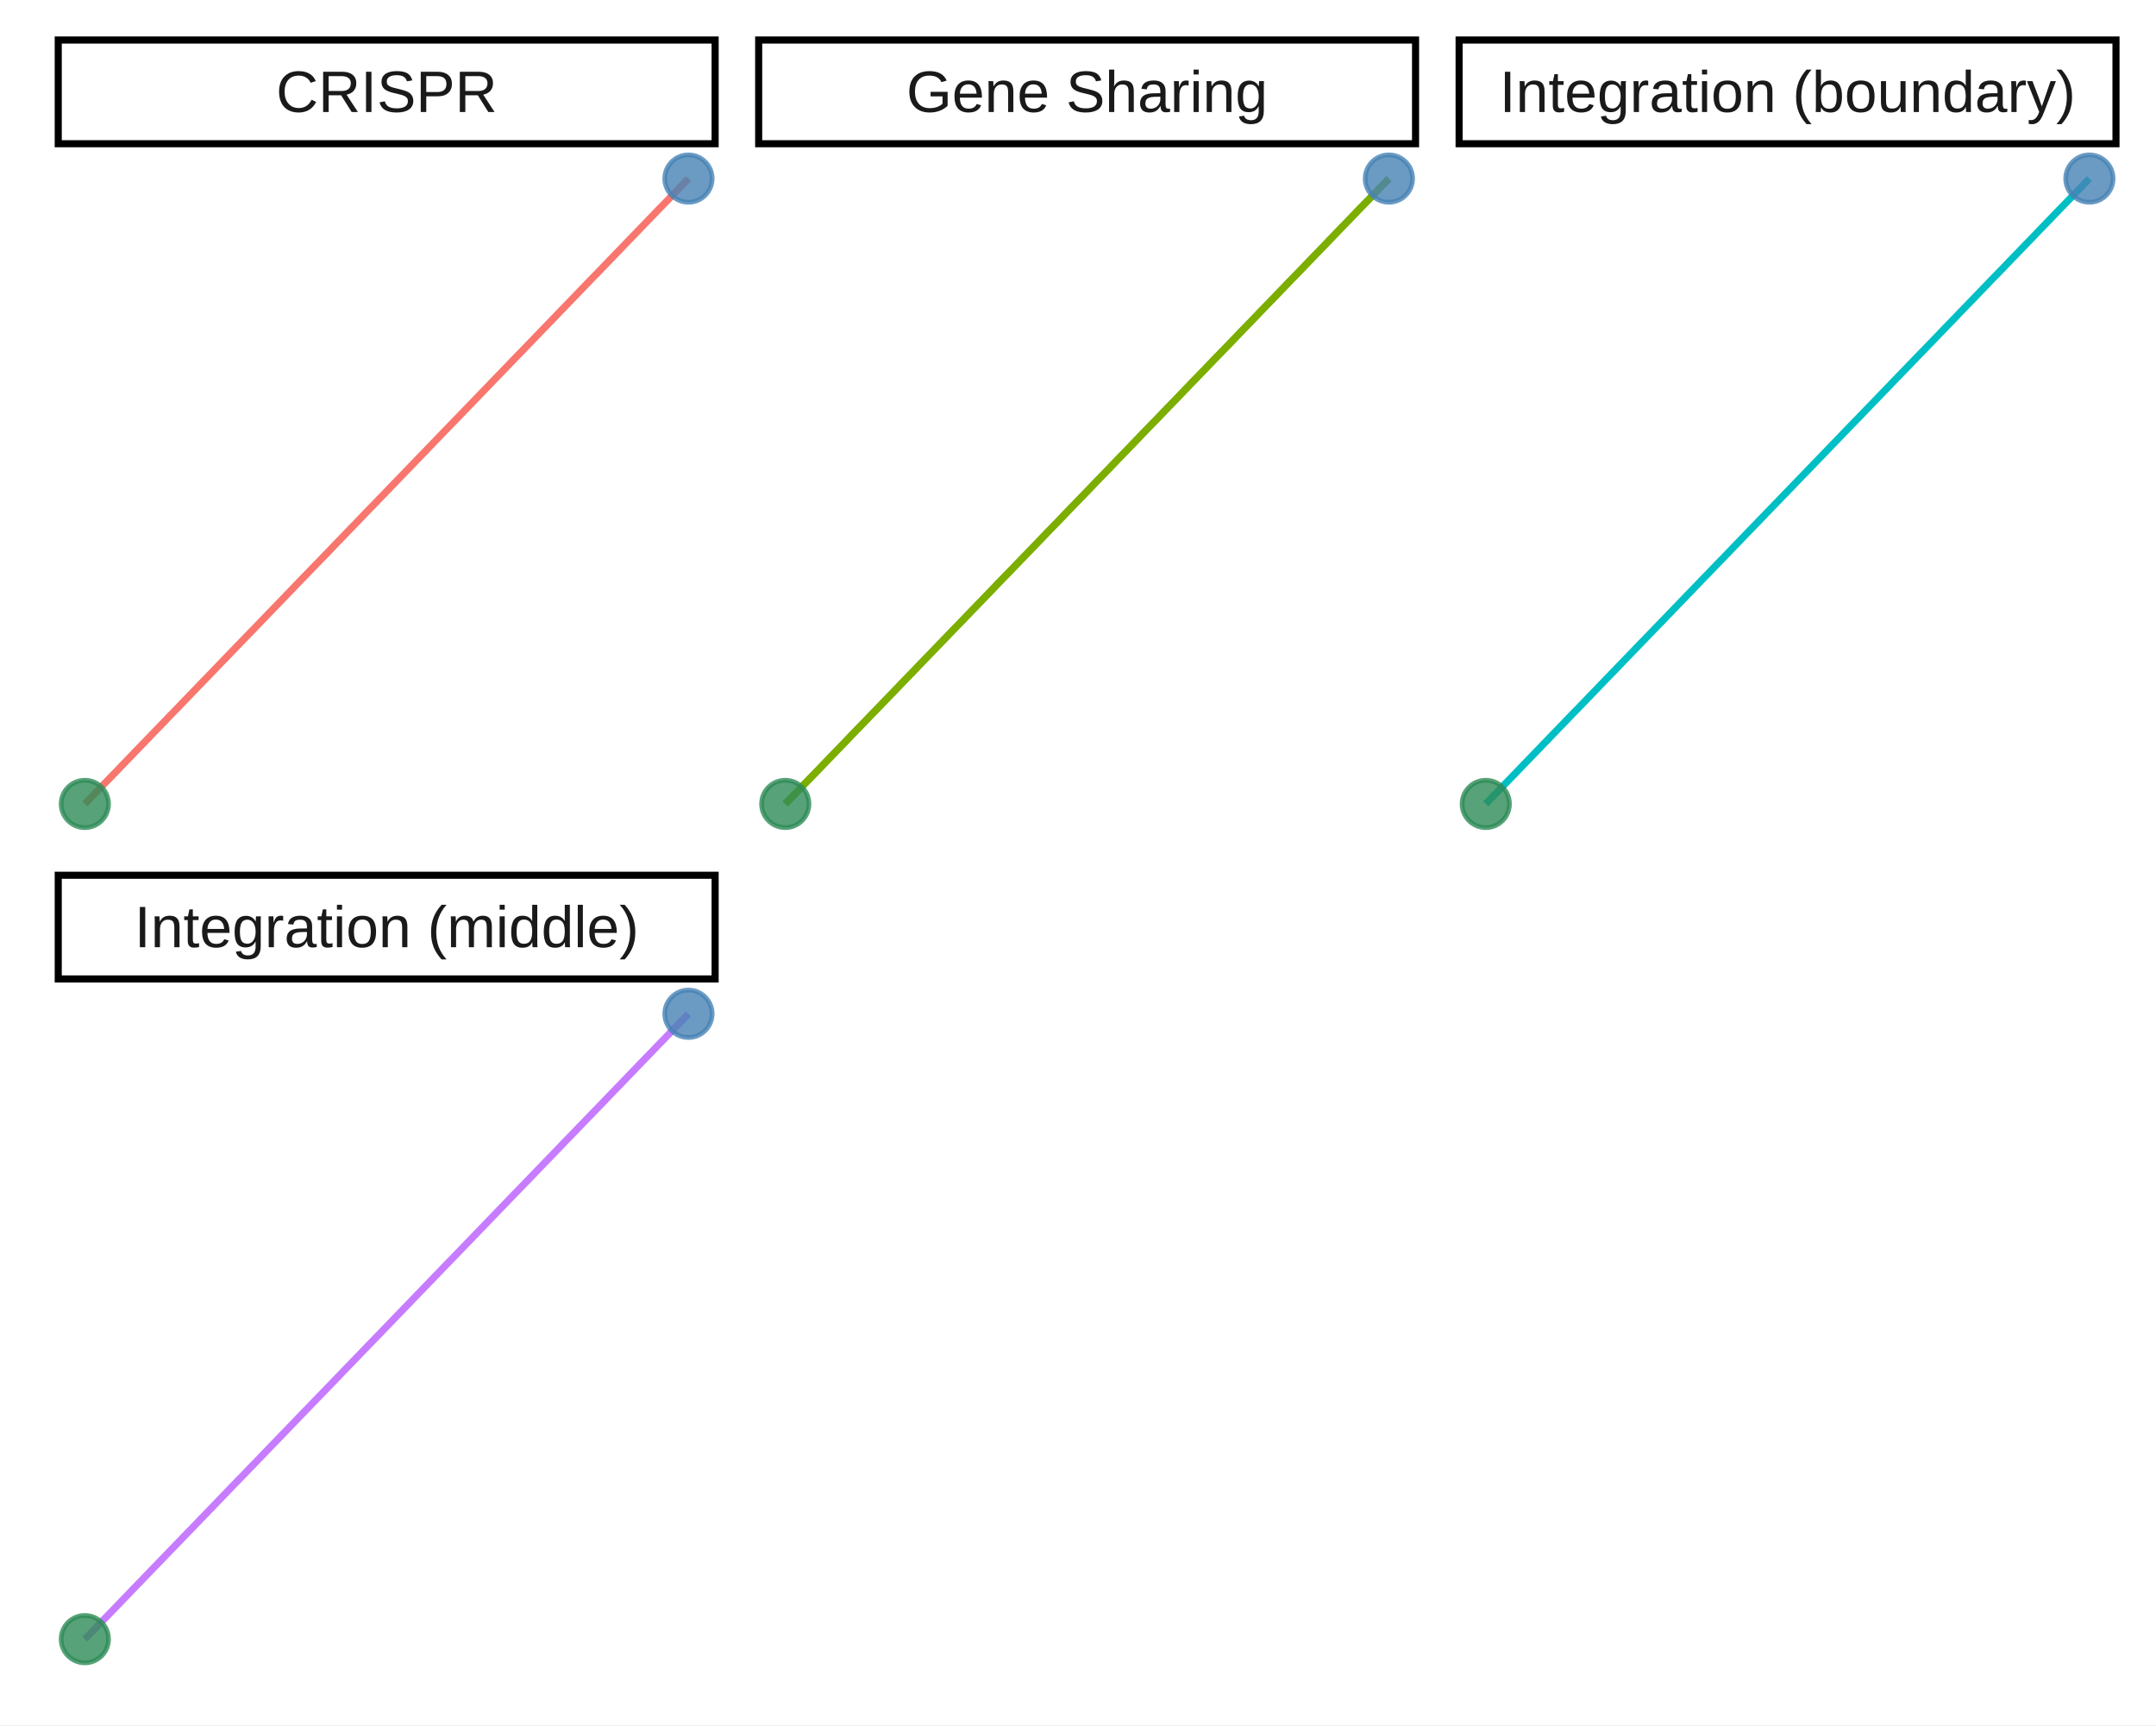
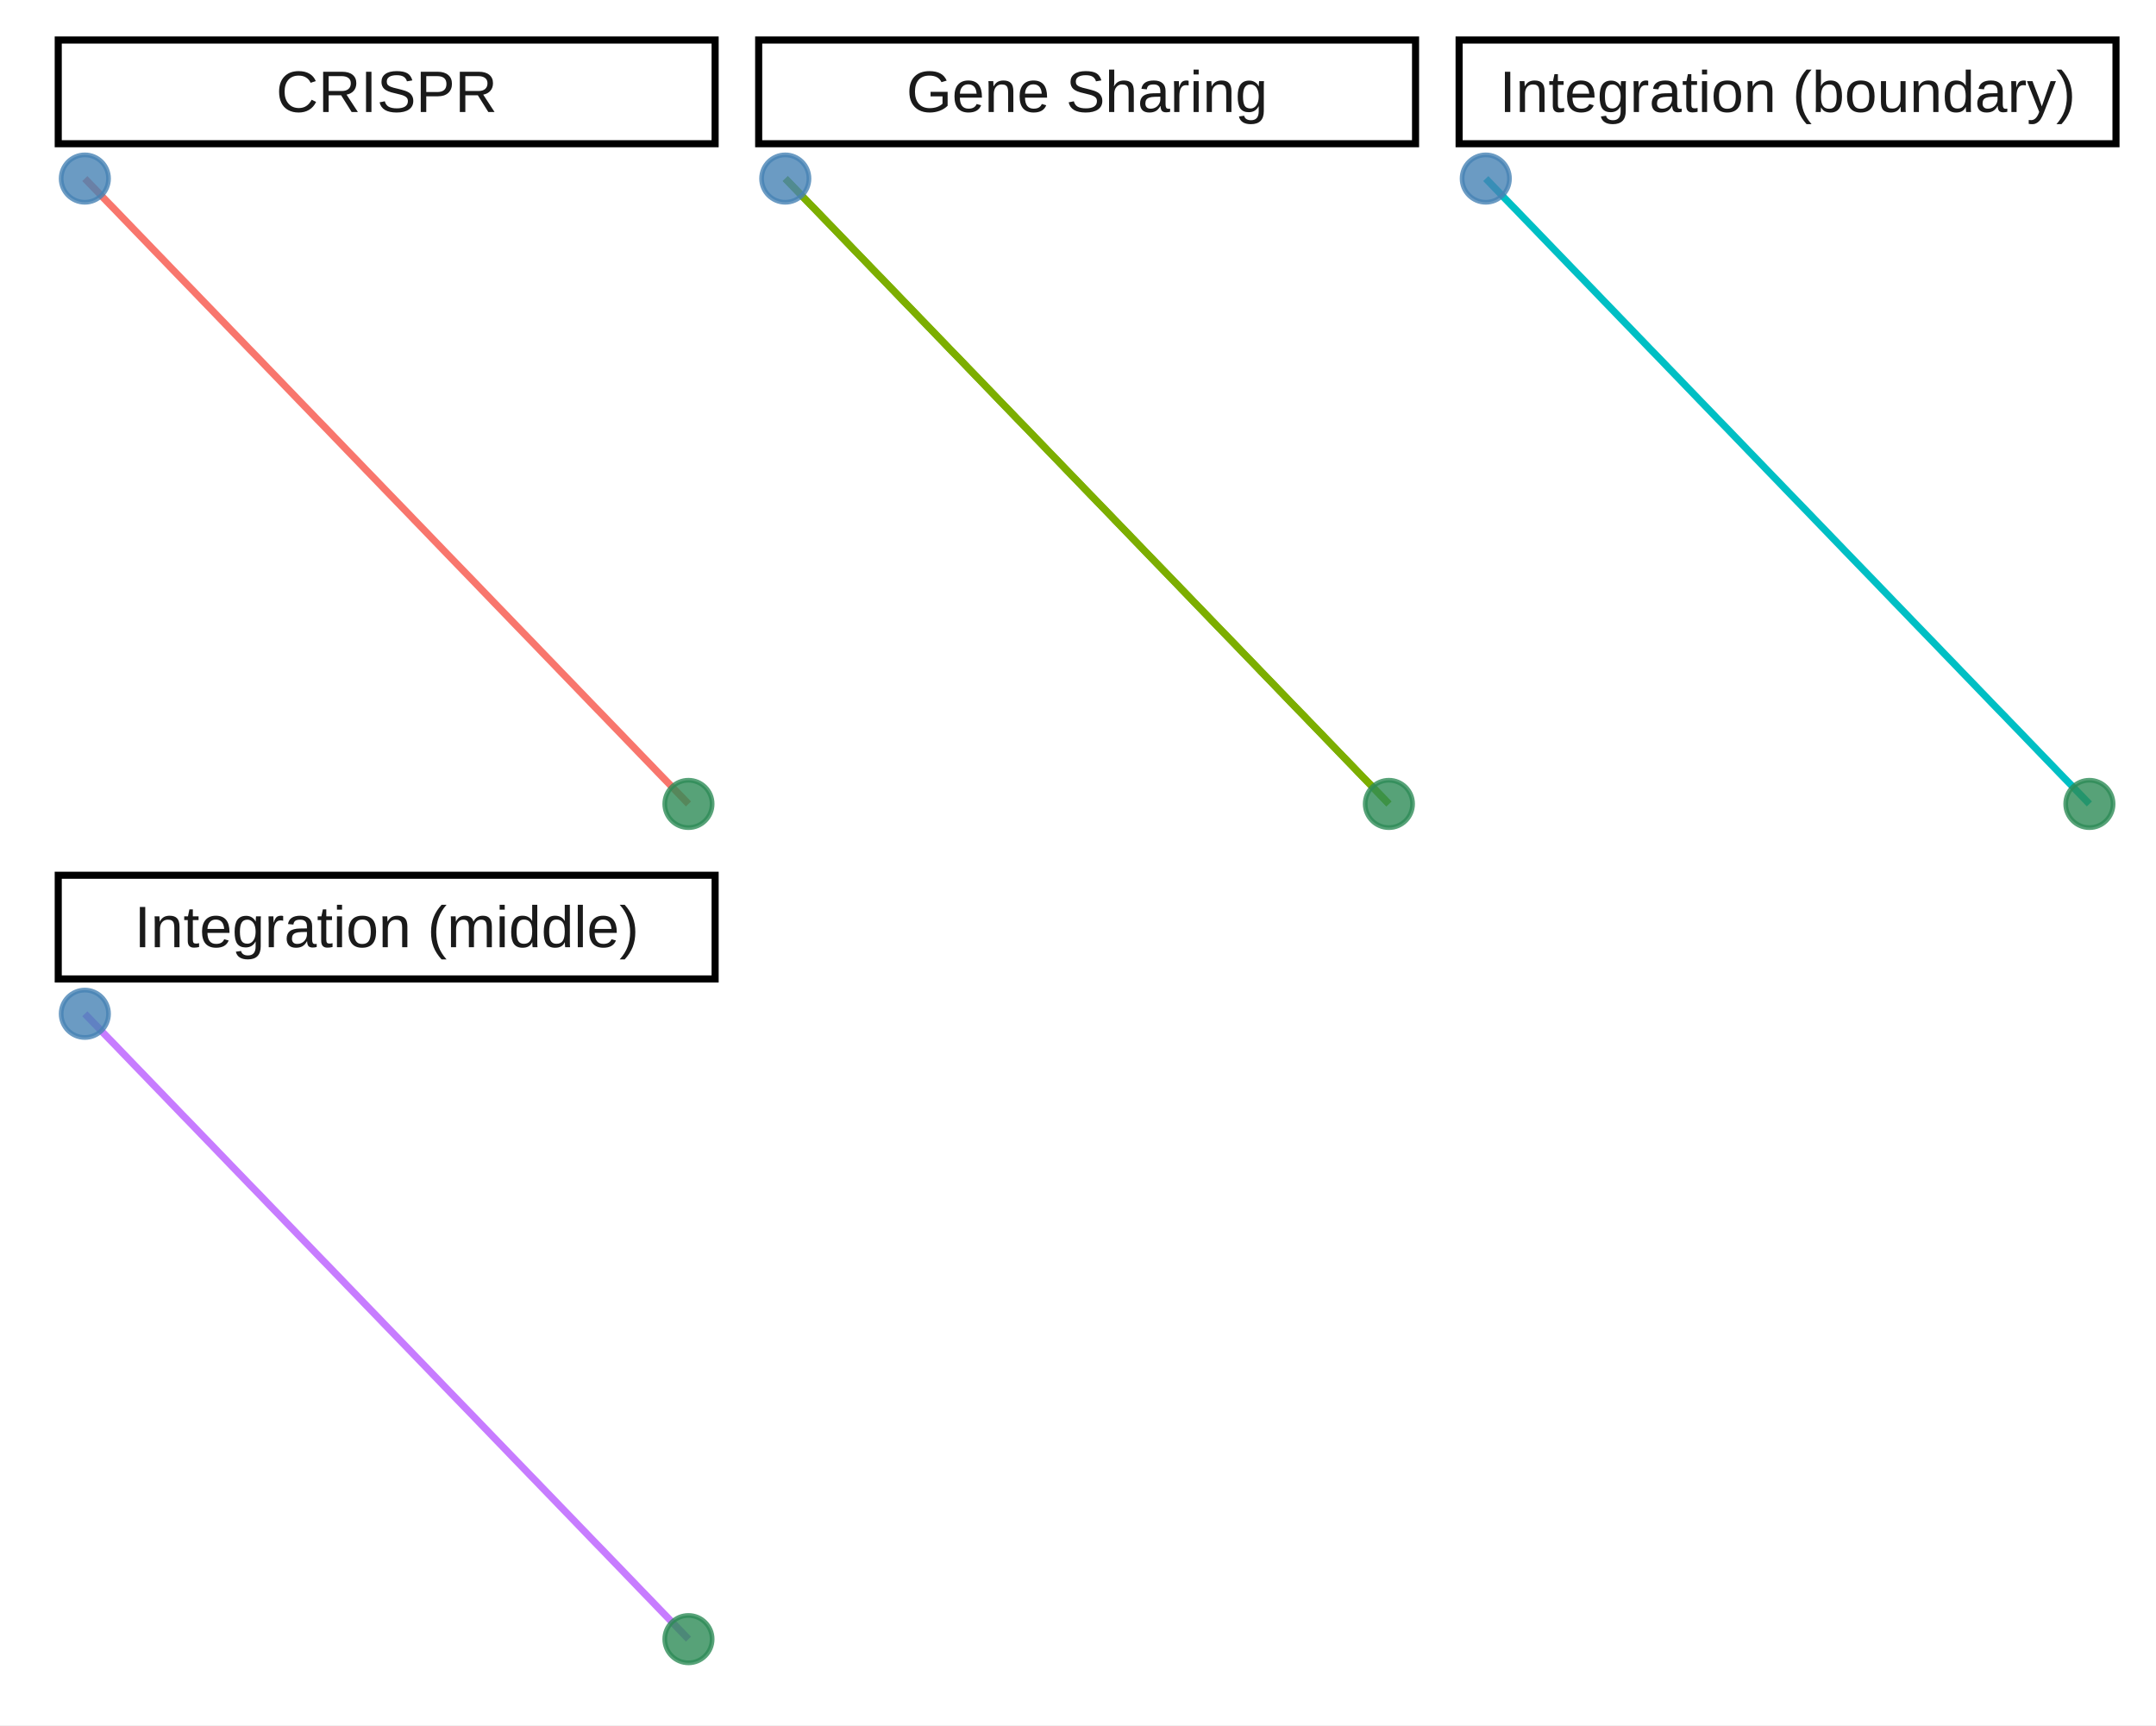
<svg xmlns="http://www.w3.org/2000/svg" width="324.00pt" height="259.20pt" viewBox="0 0 324.00 259.20">
  <g class="svglite">
    <defs>
      <style type="text/css">
    .svglite line, .svglite polyline, .svglite polygon, .svglite path, .svglite rect, .svglite circle {
      fill: none;
      stroke: #000000;
      stroke-linecap: round;
      stroke-linejoin: round;
      stroke-miterlimit: 10.00;
    }
    .svglite text {
      white-space: pre;
    }
    .svglite g.glyphgroup path {
      fill: inherit;
      stroke: none;
    }
  </style>
    </defs>
    <rect width="100%" height="100%" style="stroke: none; fill: #FFFFFF;" />
    <defs>
      <clipPath id="cpMC4wMHwzMjQuMDB8MC4wMHwyNTkuMjA=">
        <rect x="0.00" y="0.00" width="324.00" height="259.20" />
      </clipPath>
    </defs>
    <g clip-path="url(#cpMC4wMHwzMjQuMDB8MC4wMHwyNTkuMjA=)">
      <rect x="0" y="0" width="324.00" height="259.20" style="stroke-width: 1.07; stroke: #FFFFFF; fill: #FFFFFF;" />
    </g>
    <defs>
      <clipPath id="cpOC4yMnwxMDguMDB8MjIuMTN8MTI1LjQ5">
        <rect x="8.22" y="22.13" width="99.78" height="103.36" />
      </clipPath>
    </defs>
    <g clip-path="url(#cpOC4yMnwxMDguMDB8MjIuMTN8MTI1LjQ5)">
      <rect x="8.22" y="22.13" width="99.78" height="103.36" style="stroke-width: 1.07; stroke: none; fill: #FFFFFF;" />
-       <polyline points="12.75,120.79 13.67,119.84 14.59,118.89 15.50,117.94 16.42,117.00 17.34,116.05 18.25,115.10 19.17,114.15 20.08,113.20 21.00,112.25 21.92,111.30 22.83,110.35 23.75,109.40 24.67,108.45 25.58,107.50 26.50,106.56 27.41,105.61 28.33,104.66 29.25,103.71 30.16,102.76 31.08,101.81 32.00,100.86 32.91,99.91 33.83,98.96 34.74,98.01 35.66,97.06 36.58,96.11 37.49,95.17 38.41,94.22 39.33,93.27 40.24,92.32 41.16,91.37 42.08,90.42 42.99,89.47 43.91,88.52 44.82,87.57 45.74,86.62 46.66,85.67 47.57,84.73 48.49,83.78 49.41,82.83 50.32,81.88 51.24,80.93 52.15,79.98 53.07,79.03 53.99,78.08 54.90,77.13 55.82,76.18 56.74,75.23 57.65,74.29 58.57,73.34 59.48,72.39 60.40,71.44 61.32,70.49 62.23,69.54 63.15,68.59 64.07,67.64 64.98,66.69 65.90,65.74 66.81,64.79 67.73,63.84 68.65,62.90 69.56,61.95 70.48,61.00 71.40,60.05 72.31,59.10 73.23,58.15 74.14,57.20 75.06,56.25 75.98,55.30 76.89,54.35 77.81,53.40 78.73,52.46 79.64,51.51 80.56,50.56 81.47,49.61 82.39,48.66 83.31,47.71 84.22,46.76 85.14,45.81 86.06,44.86 86.97,43.91 87.89,42.96 88.80,42.01 89.72,41.07 90.64,40.12 91.55,39.17 92.47,38.22 93.39,37.27 94.30,36.32 95.22,35.37 96.13,34.42 97.05,33.47 97.97,32.52 98.88,31.57 99.80,30.63 100.72,29.68 101.63,28.73 102.55,27.78 103.46,26.83 " style="stroke-width: 1.07; stroke: #F8766D; stroke-linecap: butt;" />
-       <circle cx="12.75" cy="120.79" r="3.56" style="stroke-width: 0.71; stroke: #2E8B57; stroke-opacity: 0.80; fill: #2E8B57; fill-opacity: 0.80;" />
-       <circle cx="103.46" cy="26.83" r="3.56" style="stroke-width: 0.71; stroke: #4682B4; stroke-opacity: 0.80; fill: #4682B4; fill-opacity: 0.80;" />
+       <polyline points="103.46,120.79 102.55,119.84 101.63,118.89 100.72,117.94 99.80,117.00 98.88,116.05 97.97,115.10 97.05,114.15 96.13,113.20 95.22,112.25 94.30,111.30 93.39,110.35 92.47,109.40 91.55,108.45 90.64,107.50 89.72,106.56 88.80,105.61 87.89,104.66 86.97,103.71 86.06,102.76 85.14,101.81 84.22,100.86 83.31,99.91 82.39,98.96 81.47,98.01 80.56,97.06 79.64,96.11 78.73,95.17 77.81,94.22 76.89,93.27 75.98,92.32 75.06,91.37 74.14,90.42 73.23,89.47 72.31,88.52 71.40,87.57 70.48,86.62 69.56,85.67 68.65,84.73 67.73,83.78 66.81,82.83 65.90,81.88 64.98,80.93 64.07,79.98 63.15,79.03 62.23,78.08 61.32,77.13 60.40,76.18 59.48,75.23 58.57,74.29 57.65,73.34 56.74,72.39 55.82,71.44 54.90,70.49 53.99,69.54 53.07,68.59 52.15,67.64 51.24,66.69 50.32,65.74 49.41,64.79 48.49,63.84 47.57,62.90 46.66,61.95 45.74,61.00 44.82,60.05 43.91,59.10 42.99,58.15 42.08,57.20 41.16,56.25 40.24,55.30 39.33,54.35 38.41,53.40 37.49,52.46 36.58,51.51 35.66,50.56 34.74,49.61 33.83,48.66 32.91,47.71 32.00,46.76 31.08,45.81 30.16,44.86 29.25,43.91 28.33,42.96 27.41,42.01 26.50,41.07 25.58,40.12 24.67,39.17 23.75,38.22 22.83,37.27 21.92,36.32 21.00,35.37 20.08,34.42 19.17,33.47 18.25,32.52 17.34,31.57 16.42,30.63 15.50,29.68 14.59,28.73 13.67,27.78 12.75,26.83 " style="stroke-width: 1.07; stroke: #F8766D; stroke-linecap: butt;" />
+       <circle cx="103.46" cy="120.79" r="3.56" style="stroke-width: 0.71; stroke: #2E8B57; stroke-opacity: 0.80; fill: #2E8B57; fill-opacity: 0.80;" />
+       <circle cx="12.75" cy="26.83" r="3.56" style="stroke-width: 0.71; stroke: #4682B4; stroke-opacity: 0.80; fill: #4682B4; fill-opacity: 0.80;" />
    </g>
    <g clip-path="url(#cpMC4wMHwzMjQuMDB8MC4wMHwyNTkuMjA=)">
</g>
    <defs>
      <clipPath id="cpOC4yMnwxMDguMDB8MTQ3LjYyfDI1MC45OA==">
        <rect x="8.22" y="147.62" width="99.78" height="103.36" />
      </clipPath>
    </defs>
    <g clip-path="url(#cpOC4yMnwxMDguMDB8MTQ3LjYyfDI1MC45OA==)">
      <rect x="8.22" y="147.62" width="99.78" height="103.36" style="stroke-width: 1.07; stroke: none; fill: #FFFFFF;" />
-       <polyline points="12.75,246.28 13.67,245.33 14.59,244.38 15.50,243.44 16.42,242.49 17.34,241.54 18.25,240.59 19.17,239.64 20.08,238.69 21.00,237.74 21.92,236.79 22.83,235.84 23.75,234.89 24.67,233.94 25.58,232.99 26.50,232.05 27.41,231.10 28.33,230.15 29.25,229.20 30.16,228.25 31.08,227.30 32.00,226.35 32.91,225.40 33.83,224.45 34.74,223.50 35.66,222.55 36.58,221.61 37.49,220.66 38.41,219.71 39.33,218.76 40.24,217.81 41.16,216.86 42.08,215.91 42.99,214.96 43.91,214.01 44.82,213.06 45.74,212.11 46.66,211.16 47.57,210.22 48.49,209.27 49.41,208.32 50.32,207.37 51.24,206.42 52.15,205.47 53.07,204.52 53.99,203.57 54.90,202.62 55.82,201.67 56.74,200.72 57.65,199.78 58.57,198.83 59.48,197.88 60.40,196.93 61.32,195.98 62.23,195.03 63.15,194.08 64.07,193.13 64.98,192.18 65.90,191.23 66.81,190.28 67.73,189.34 68.65,188.39 69.56,187.44 70.48,186.49 71.40,185.54 72.31,184.59 73.23,183.64 74.14,182.69 75.06,181.74 75.98,180.79 76.89,179.84 77.81,178.89 78.73,177.95 79.64,177.00 80.56,176.05 81.47,175.10 82.39,174.15 83.31,173.20 84.22,172.25 85.14,171.30 86.06,170.35 86.97,169.40 87.89,168.45 88.80,167.51 89.72,166.56 90.64,165.61 91.55,164.66 92.47,163.71 93.39,162.76 94.30,161.81 95.22,160.86 96.13,159.91 97.05,158.96 97.97,158.01 98.88,157.06 99.80,156.12 100.72,155.17 101.63,154.22 102.55,153.27 103.46,152.32 " style="stroke-width: 1.07; stroke: #C77CFF; stroke-linecap: butt;" />
-       <circle cx="12.75" cy="246.28" r="3.56" style="stroke-width: 0.71; stroke: #2E8B57; stroke-opacity: 0.80; fill: #2E8B57; fill-opacity: 0.80;" />
-       <circle cx="103.46" cy="152.32" r="3.56" style="stroke-width: 0.71; stroke: #4682B4; stroke-opacity: 0.80; fill: #4682B4; fill-opacity: 0.80;" />
+       <polyline points="103.46,246.28 102.55,245.33 101.63,244.38 100.72,243.44 99.80,242.49 98.88,241.54 97.97,240.59 97.05,239.64 96.13,238.69 95.22,237.74 94.30,236.79 93.39,235.84 92.47,234.89 91.55,233.94 90.64,232.99 89.72,232.05 88.80,231.10 87.89,230.15 86.97,229.20 86.06,228.25 85.14,227.30 84.22,226.35 83.31,225.40 82.39,224.45 81.47,223.50 80.56,222.55 79.64,221.61 78.73,220.66 77.81,219.71 76.89,218.76 75.98,217.81 75.06,216.86 74.14,215.91 73.23,214.96 72.31,214.01 71.40,213.06 70.48,212.11 69.56,211.16 68.65,210.22 67.73,209.27 66.81,208.32 65.90,207.37 64.98,206.42 64.07,205.47 63.15,204.52 62.23,203.57 61.32,202.62 60.40,201.67 59.48,200.72 58.57,199.78 57.65,198.83 56.74,197.88 55.82,196.93 54.90,195.98 53.99,195.03 53.07,194.08 52.15,193.13 51.24,192.18 50.32,191.23 49.41,190.28 48.49,189.34 47.57,188.39 46.66,187.44 45.74,186.49 44.82,185.54 43.91,184.59 42.99,183.64 42.08,182.69 41.16,181.74 40.24,180.79 39.33,179.84 38.41,178.89 37.49,177.95 36.58,177.00 35.66,176.05 34.74,175.10 33.83,174.15 32.91,173.20 32.00,172.25 31.08,171.30 30.16,170.35 29.25,169.40 28.33,168.45 27.41,167.51 26.50,166.56 25.58,165.61 24.67,164.66 23.75,163.71 22.83,162.76 21.92,161.81 21.00,160.86 20.08,159.91 19.17,158.96 18.25,158.01 17.34,157.06 16.42,156.12 15.50,155.17 14.59,154.22 13.67,153.27 12.75,152.32 " style="stroke-width: 1.07; stroke: #C77CFF; stroke-linecap: butt;" />
+       <circle cx="103.46" cy="246.28" r="3.56" style="stroke-width: 0.71; stroke: #2E8B57; stroke-opacity: 0.80; fill: #2E8B57; fill-opacity: 0.80;" />
+       <circle cx="12.75" cy="152.32" r="3.56" style="stroke-width: 0.71; stroke: #4682B4; stroke-opacity: 0.80; fill: #4682B4; fill-opacity: 0.80;" />
    </g>
    <g clip-path="url(#cpMC4wMHwzMjQuMDB8MC4wMHwyNTkuMjA=)">
</g>
    <defs>
      <clipPath id="cpMTEzLjQ4fDIxMy4yNnwyMi4xM3wxMjUuNDk=">
        <rect x="113.48" y="22.13" width="99.78" height="103.36" />
      </clipPath>
    </defs>
    <g clip-path="url(#cpMTEzLjQ4fDIxMy4yNnwyMi4xM3wxMjUuNDk=)">
      <rect x="113.48" y="22.13" width="99.78" height="103.36" style="stroke-width: 1.07; stroke: none; fill: #FFFFFF;" />
-       <polyline points="118.01,120.79 118.93,119.84 119.85,118.89 120.76,117.94 121.68,117.00 122.60,116.05 123.51,115.10 124.43,114.15 125.35,113.20 126.26,112.25 127.18,111.30 128.09,110.35 129.01,109.40 129.93,108.45 130.84,107.50 131.76,106.56 132.68,105.61 133.59,104.66 134.51,103.71 135.42,102.76 136.34,101.81 137.26,100.86 138.17,99.91 139.09,98.96 140.01,98.01 140.92,97.06 141.84,96.11 142.75,95.17 143.67,94.22 144.59,93.27 145.50,92.32 146.42,91.37 147.34,90.42 148.25,89.47 149.17,88.52 150.08,87.57 151.00,86.62 151.92,85.67 152.83,84.73 153.75,83.78 154.67,82.83 155.58,81.88 156.50,80.93 157.41,79.98 158.33,79.03 159.25,78.08 160.16,77.13 161.08,76.18 162.00,75.23 162.91,74.29 163.83,73.34 164.74,72.39 165.66,71.44 166.58,70.49 167.49,69.54 168.41,68.59 169.33,67.64 170.24,66.69 171.16,65.74 172.07,64.79 172.99,63.84 173.91,62.90 174.82,61.95 175.74,61.00 176.66,60.05 177.57,59.10 178.49,58.15 179.40,57.20 180.32,56.25 181.24,55.30 182.15,54.35 183.07,53.40 183.99,52.46 184.90,51.51 185.82,50.56 186.73,49.61 187.65,48.66 188.57,47.71 189.48,46.76 190.40,45.81 191.32,44.86 192.23,43.91 193.15,42.96 194.06,42.01 194.98,41.07 195.90,40.12 196.81,39.17 197.73,38.22 198.65,37.27 199.56,36.32 200.48,35.37 201.39,34.42 202.31,33.47 203.23,32.52 204.14,31.57 205.06,30.63 205.98,29.68 206.89,28.73 207.81,27.78 208.72,26.83 " style="stroke-width: 1.07; stroke: #7CAE00; stroke-linecap: butt;" />
-       <polyline points="118.01,120.79 118.93,119.84 119.85,118.89 120.76,117.94 121.68,117.00 122.60,116.05 123.51,115.10 124.43,114.15 125.35,113.20 126.26,112.25 127.18,111.30 128.09,110.35 129.01,109.40 129.93,108.45 130.84,107.50 131.76,106.56 132.68,105.61 133.59,104.66 134.51,103.71 135.42,102.76 136.34,101.81 137.26,100.86 138.17,99.91 139.09,98.96 140.01,98.01 140.92,97.06 141.84,96.11 142.75,95.17 143.67,94.22 144.59,93.27 145.50,92.32 146.42,91.37 147.34,90.42 148.25,89.47 149.17,88.52 150.08,87.57 151.00,86.62 151.92,85.67 152.83,84.73 153.75,83.78 154.67,82.83 155.58,81.88 156.50,80.93 157.41,79.98 158.33,79.03 159.25,78.08 160.16,77.13 161.08,76.18 162.00,75.23 162.91,74.29 163.83,73.34 164.74,72.39 165.66,71.44 166.58,70.49 167.49,69.54 168.41,68.59 169.33,67.64 170.24,66.69 171.16,65.74 172.07,64.79 172.99,63.84 173.91,62.90 174.82,61.95 175.74,61.00 176.66,60.05 177.57,59.10 178.49,58.15 179.40,57.20 180.32,56.25 181.24,55.30 182.15,54.35 183.07,53.40 183.99,52.46 184.90,51.51 185.82,50.56 186.73,49.61 187.65,48.66 188.57,47.71 189.48,46.76 190.40,45.81 191.32,44.86 192.23,43.91 193.15,42.96 194.06,42.01 194.98,41.07 195.90,40.12 196.81,39.17 197.73,38.22 198.65,37.27 199.56,36.32 200.48,35.37 201.39,34.42 202.31,33.47 203.23,32.52 204.14,31.57 205.06,30.63 205.98,29.68 206.89,28.73 207.81,27.78 208.72,26.83 " style="stroke-width: 1.07; stroke: #7CAE00; stroke-linecap: butt;" />
-       <circle cx="118.01" cy="120.79" r="3.56" style="stroke-width: 0.71; stroke: #2E8B57; stroke-opacity: 0.80; fill: #2E8B57; fill-opacity: 0.80;" />
-       <circle cx="208.72" cy="26.83" r="3.56" style="stroke-width: 0.71; stroke: #4682B4; stroke-opacity: 0.80; fill: #4682B4; fill-opacity: 0.80;" />
+       <polyline points="208.72,120.79 207.81,119.84 206.89,118.89 205.98,117.94 205.06,117.00 204.14,116.05 203.23,115.10 202.31,114.15 201.39,113.20 200.48,112.25 199.56,111.30 198.65,110.35 197.73,109.40 196.81,108.45 195.90,107.50 194.98,106.56 194.06,105.61 193.15,104.66 192.23,103.71 191.32,102.76 190.40,101.81 189.48,100.86 188.57,99.91 187.65,98.96 186.73,98.01 185.82,97.06 184.90,96.11 183.99,95.17 183.07,94.22 182.15,93.27 181.24,92.32 180.32,91.37 179.40,90.42 178.49,89.47 177.57,88.52 176.66,87.57 175.74,86.62 174.82,85.67 173.91,84.73 172.99,83.78 172.07,82.83 171.16,81.88 170.24,80.93 169.33,79.98 168.41,79.03 167.49,78.08 166.58,77.13 165.66,76.18 164.74,75.23 163.83,74.29 162.91,73.34 162.00,72.39 161.08,71.44 160.16,70.49 159.25,69.54 158.33,68.59 157.41,67.64 156.50,66.69 155.58,65.74 154.67,64.79 153.75,63.84 152.83,62.90 151.92,61.95 151.00,61.00 150.08,60.05 149.17,59.10 148.25,58.15 147.34,57.20 146.42,56.25 145.50,55.30 144.59,54.35 143.67,53.40 142.75,52.46 141.84,51.51 140.92,50.56 140.01,49.61 139.09,48.66 138.17,47.71 137.26,46.76 136.34,45.81 135.42,44.86 134.51,43.91 133.59,42.96 132.68,42.01 131.76,41.07 130.84,40.12 129.93,39.17 129.01,38.22 128.09,37.27 127.18,36.32 126.26,35.37 125.35,34.42 124.43,33.47 123.51,32.52 122.60,31.57 121.68,30.63 120.76,29.68 119.85,28.73 118.93,27.78 118.01,26.83 " style="stroke-width: 1.07; stroke: #7CAE00; stroke-linecap: butt;" />
+       <polyline points="208.72,120.79 207.81,119.84 206.89,118.89 205.98,117.94 205.06,117.00 204.14,116.05 203.23,115.10 202.31,114.15 201.39,113.20 200.48,112.25 199.56,111.30 198.65,110.35 197.73,109.40 196.81,108.45 195.90,107.50 194.98,106.56 194.06,105.61 193.15,104.66 192.23,103.71 191.32,102.76 190.40,101.81 189.48,100.86 188.57,99.91 187.65,98.96 186.73,98.01 185.82,97.06 184.90,96.11 183.99,95.17 183.07,94.22 182.15,93.27 181.24,92.32 180.32,91.37 179.40,90.42 178.49,89.47 177.57,88.52 176.66,87.57 175.74,86.62 174.82,85.67 173.91,84.73 172.99,83.78 172.07,82.83 171.16,81.88 170.24,80.93 169.33,79.98 168.41,79.03 167.49,78.08 166.58,77.13 165.66,76.18 164.74,75.23 163.83,74.29 162.91,73.34 162.00,72.39 161.08,71.44 160.16,70.49 159.25,69.54 158.33,68.59 157.41,67.64 156.50,66.69 155.58,65.74 154.67,64.79 153.75,63.84 152.83,62.90 151.92,61.95 151.00,61.00 150.08,60.05 149.17,59.10 148.25,58.15 147.34,57.20 146.42,56.25 145.50,55.30 144.59,54.35 143.67,53.40 142.75,52.46 141.84,51.51 140.92,50.56 140.01,49.61 139.09,48.66 138.17,47.71 137.26,46.76 136.34,45.81 135.42,44.86 134.51,43.91 133.59,42.96 132.68,42.01 131.76,41.07 130.84,40.12 129.93,39.17 129.01,38.22 128.09,37.27 127.18,36.32 126.26,35.37 125.35,34.42 124.43,33.47 123.51,32.52 122.60,31.57 121.68,30.63 120.76,29.68 119.85,28.73 118.93,27.78 118.01,26.83 " style="stroke-width: 1.07; stroke: #7CAE00; stroke-linecap: butt;" />
+       <circle cx="208.72" cy="120.79" r="3.56" style="stroke-width: 0.71; stroke: #2E8B57; stroke-opacity: 0.80; fill: #2E8B57; fill-opacity: 0.80;" />
+       <circle cx="118.01" cy="26.83" r="3.56" style="stroke-width: 0.71; stroke: #4682B4; stroke-opacity: 0.80; fill: #4682B4; fill-opacity: 0.80;" />
    </g>
    <g clip-path="url(#cpMC4wMHwzMjQuMDB8MC4wMHwyNTkuMjA=)">
</g>
    <defs>
      <clipPath id="cpMTEzLjQ4fDIxMy4yNnwxNDcuNjJ8MjUwLjk4">
        <rect x="113.48" y="147.62" width="99.78" height="103.36" />
      </clipPath>
    </defs>
    <g clip-path="url(#cpMTEzLjQ4fDIxMy4yNnwxNDcuNjJ8MjUwLjk4)">
</g>
    <g clip-path="url(#cpMC4wMHwzMjQuMDB8MC4wMHwyNTkuMjA=)">
</g>
    <defs>
      <clipPath id="cpMjE4Ljc0fDMxOC41MnwyMi4xM3wxMjUuNDk=">
        <rect x="218.74" y="22.13" width="99.78" height="103.36" />
      </clipPath>
    </defs>
    <g clip-path="url(#cpMjE4Ljc0fDMxOC41MnwyMi4xM3wxMjUuNDk=)">
      <rect x="218.74" y="22.13" width="99.78" height="103.36" style="stroke-width: 1.07; stroke: none; fill: #FFFFFF;" />
-       <polyline points="223.28,120.79 224.19,119.84 225.11,118.89 226.02,117.94 226.94,117.00 227.86,116.05 228.77,115.10 229.69,114.15 230.61,113.20 231.52,112.25 232.44,111.30 233.35,110.35 234.27,109.40 235.19,108.45 236.10,107.50 237.02,106.56 237.94,105.61 238.85,104.66 239.77,103.71 240.68,102.76 241.60,101.81 242.52,100.86 243.43,99.91 244.35,98.96 245.27,98.01 246.18,97.06 247.10,96.11 248.01,95.17 248.93,94.22 249.85,93.27 250.76,92.32 251.68,91.37 252.60,90.42 253.51,89.47 254.43,88.52 255.34,87.57 256.26,86.62 257.18,85.67 258.09,84.73 259.01,83.78 259.93,82.83 260.84,81.88 261.76,80.93 262.67,79.98 263.59,79.03 264.51,78.08 265.42,77.13 266.34,76.18 267.26,75.23 268.17,74.29 269.09,73.34 270.00,72.39 270.92,71.44 271.84,70.49 272.75,69.54 273.67,68.59 274.59,67.64 275.50,66.69 276.42,65.74 277.33,64.79 278.25,63.84 279.17,62.90 280.08,61.95 281.00,61.00 281.92,60.05 282.83,59.10 283.75,58.15 284.66,57.20 285.58,56.25 286.50,55.30 287.41,54.35 288.33,53.40 289.25,52.46 290.16,51.51 291.08,50.56 291.99,49.61 292.91,48.66 293.83,47.71 294.74,46.76 295.66,45.81 296.58,44.86 297.49,43.91 298.41,42.96 299.32,42.01 300.24,41.07 301.16,40.12 302.07,39.17 302.99,38.22 303.91,37.27 304.82,36.32 305.74,35.37 306.65,34.42 307.57,33.47 308.49,32.52 309.40,31.57 310.32,30.63 311.24,29.68 312.15,28.73 313.07,27.78 313.99,26.83 " style="stroke-width: 1.07; stroke: #00BFC4; stroke-linecap: butt;" />
-       <circle cx="223.28" cy="120.79" r="3.56" style="stroke-width: 0.71; stroke: #2E8B57; stroke-opacity: 0.80; fill: #2E8B57; fill-opacity: 0.80;" />
-       <circle cx="313.99" cy="26.83" r="3.56" style="stroke-width: 0.71; stroke: #4682B4; stroke-opacity: 0.80; fill: #4682B4; fill-opacity: 0.80;" />
+       <polyline points="313.99,120.79 313.07,119.84 312.15,118.89 311.24,117.94 310.32,117.00 309.40,116.05 308.49,115.10 307.57,114.15 306.65,113.20 305.74,112.25 304.82,111.30 303.91,110.35 302.99,109.40 302.07,108.45 301.16,107.50 300.24,106.56 299.32,105.61 298.41,104.66 297.49,103.71 296.58,102.76 295.66,101.81 294.74,100.86 293.83,99.91 292.91,98.96 291.99,98.01 291.08,97.06 290.16,96.11 289.25,95.17 288.33,94.22 287.41,93.27 286.50,92.32 285.58,91.37 284.66,90.42 283.75,89.47 282.83,88.52 281.92,87.57 281.00,86.62 280.08,85.67 279.17,84.73 278.25,83.78 277.33,82.83 276.42,81.88 275.50,80.93 274.59,79.98 273.67,79.03 272.75,78.08 271.84,77.13 270.92,76.18 270.00,75.23 269.09,74.29 268.17,73.34 267.26,72.39 266.34,71.44 265.42,70.49 264.51,69.54 263.59,68.59 262.67,67.64 261.76,66.69 260.84,65.74 259.93,64.79 259.01,63.84 258.09,62.90 257.18,61.95 256.26,61.00 255.34,60.05 254.43,59.10 253.51,58.15 252.60,57.20 251.68,56.25 250.76,55.30 249.85,54.35 248.93,53.40 248.01,52.46 247.10,51.51 246.18,50.56 245.27,49.61 244.35,48.66 243.43,47.71 242.52,46.76 241.60,45.81 240.68,44.86 239.77,43.91 238.85,42.96 237.94,42.01 237.02,41.07 236.10,40.12 235.19,39.17 234.27,38.22 233.35,37.27 232.44,36.32 231.52,35.37 230.61,34.42 229.69,33.47 228.77,32.52 227.86,31.57 226.94,30.63 226.02,29.68 225.11,28.73 224.19,27.78 223.28,26.83 " style="stroke-width: 1.07; stroke: #00BFC4; stroke-linecap: butt;" />
+       <circle cx="313.99" cy="120.79" r="3.56" style="stroke-width: 0.71; stroke: #2E8B57; stroke-opacity: 0.80; fill: #2E8B57; fill-opacity: 0.80;" />
+       <circle cx="223.28" cy="26.83" r="3.56" style="stroke-width: 0.71; stroke: #4682B4; stroke-opacity: 0.80; fill: #4682B4; fill-opacity: 0.80;" />
    </g>
    <g clip-path="url(#cpMC4wMHwzMjQuMDB8MC4wMHwyNTkuMjA=)">
</g>
    <defs>
      <clipPath id="cpMjE4Ljc0fDMxOC41MnwxNDcuNjJ8MjUwLjk4">
        <rect x="218.74" y="147.62" width="99.78" height="103.36" />
      </clipPath>
    </defs>
    <g clip-path="url(#cpMjE4Ljc0fDMxOC41MnwxNDcuNjJ8MjUwLjk4)">
</g>
    <g clip-path="url(#cpMC4wMHwzMjQuMDB8MC4wMHwyNTkuMjA=)">
</g>
    <defs>
      <clipPath id="cpOC4yMnwxMDguMDB8MTMwLjk3fDE0Ny42Mg==">
        <rect x="8.22" y="130.97" width="99.78" height="16.65" />
      </clipPath>
    </defs>
    <g clip-path="url(#cpOC4yMnwxMDguMDB8MTMwLjk3fDE0Ny42Mg==)">
      <rect x="8.22" y="130.97" width="99.78" height="16.65" style="stroke-width: 2.13; fill: #FFFFFF;" />
      <text x="58.11" y="142.32" text-anchor="middle" style="font-size: 8.80px;fill: #1A1A1A; font-family: &quot;Liberation Sans&quot;;" textLength="75.72px" lengthAdjust="spacingAndGlyphs">Integration (middle)</text>
    </g>
    <g clip-path="url(#cpMC4wMHwzMjQuMDB8MC4wMHwyNTkuMjA=)">
</g>
    <defs>
      <clipPath id="cpMTEzLjQ4fDIxMy4yNnwxMzAuOTd8MTQ3LjYy">
        <rect x="113.48" y="130.97" width="99.78" height="16.65" />
      </clipPath>
    </defs>
    <g clip-path="url(#cpMTEzLjQ4fDIxMy4yNnwxMzAuOTd8MTQ3LjYy)">
</g>
    <g clip-path="url(#cpMC4wMHwzMjQuMDB8MC4wMHwyNTkuMjA=)">
</g>
    <defs>
      <clipPath id="cpMjE4Ljc0fDMxOC41MnwxMzAuOTd8MTQ3LjYy">
        <rect x="218.74" y="130.97" width="99.78" height="16.65" />
      </clipPath>
    </defs>
    <g clip-path="url(#cpMjE4Ljc0fDMxOC41MnwxMzAuOTd8MTQ3LjYy)">
</g>
    <g clip-path="url(#cpMC4wMHwzMjQuMDB8MC4wMHwyNTkuMjA=)">
</g>
    <defs>
      <clipPath id="cpOC4yMnwxMDguMDB8NS40OHwyMi4xMw==">
        <rect x="8.22" y="5.48" width="99.78" height="16.65" />
      </clipPath>
    </defs>
    <g clip-path="url(#cpOC4yMnwxMDguMDB8NS40OHwyMi4xMw==)">
      <rect x="8.22" y="5.48" width="99.78" height="16.65" style="stroke-width: 2.13; fill: #FFFFFF;" />
      <text x="58.11" y="16.83" text-anchor="middle" style="font-size: 8.80px;fill: #1A1A1A; font-family: &quot;Liberation Sans&quot;;" textLength="33.27px" lengthAdjust="spacingAndGlyphs">CRISPR</text>
    </g>
    <g clip-path="url(#cpMC4wMHwzMjQuMDB8MC4wMHwyNTkuMjA=)">
</g>
    <defs>
      <clipPath id="cpMTEzLjQ4fDIxMy4yNnw1LjQ4fDIyLjEz">
        <rect x="113.48" y="5.48" width="99.78" height="16.65" />
      </clipPath>
    </defs>
    <g clip-path="url(#cpMTEzLjQ4fDIxMy4yNnw1LjQ4fDIyLjEz)">
      <rect x="113.48" y="5.48" width="99.78" height="16.65" style="stroke-width: 2.13; fill: #FFFFFF;" />
      <text x="163.37" y="16.83" text-anchor="middle" style="font-size: 8.80px;fill: #1A1A1A; font-family: &quot;Liberation Sans&quot;;" textLength="54.27px" lengthAdjust="spacingAndGlyphs">Gene Sharing</text>
    </g>
    <g clip-path="url(#cpMC4wMHwzMjQuMDB8MC4wMHwyNTkuMjA=)">
</g>
    <defs>
      <clipPath id="cpMjE4Ljc0fDMxOC41Mnw1LjQ4fDIyLjEz">
        <rect x="218.74" y="5.48" width="99.78" height="16.65" />
      </clipPath>
    </defs>
    <g clip-path="url(#cpMjE4Ljc0fDMxOC41Mnw1LjQ4fDIyLjEz)">
      <rect x="218.74" y="5.48" width="99.78" height="16.65" style="stroke-width: 2.13; fill: #FFFFFF;" />
      <text x="268.63" y="16.83" text-anchor="middle" style="font-size: 8.80px;fill: #1A1A1A; font-family: &quot;Liberation Sans&quot;;" textLength="86.48px" lengthAdjust="spacingAndGlyphs">Integration (boundary)</text>
    </g>
    <g clip-path="url(#cpMC4wMHwzMjQuMDB8MC4wMHwyNTkuMjA=)">
</g>
  </g>
</svg>
